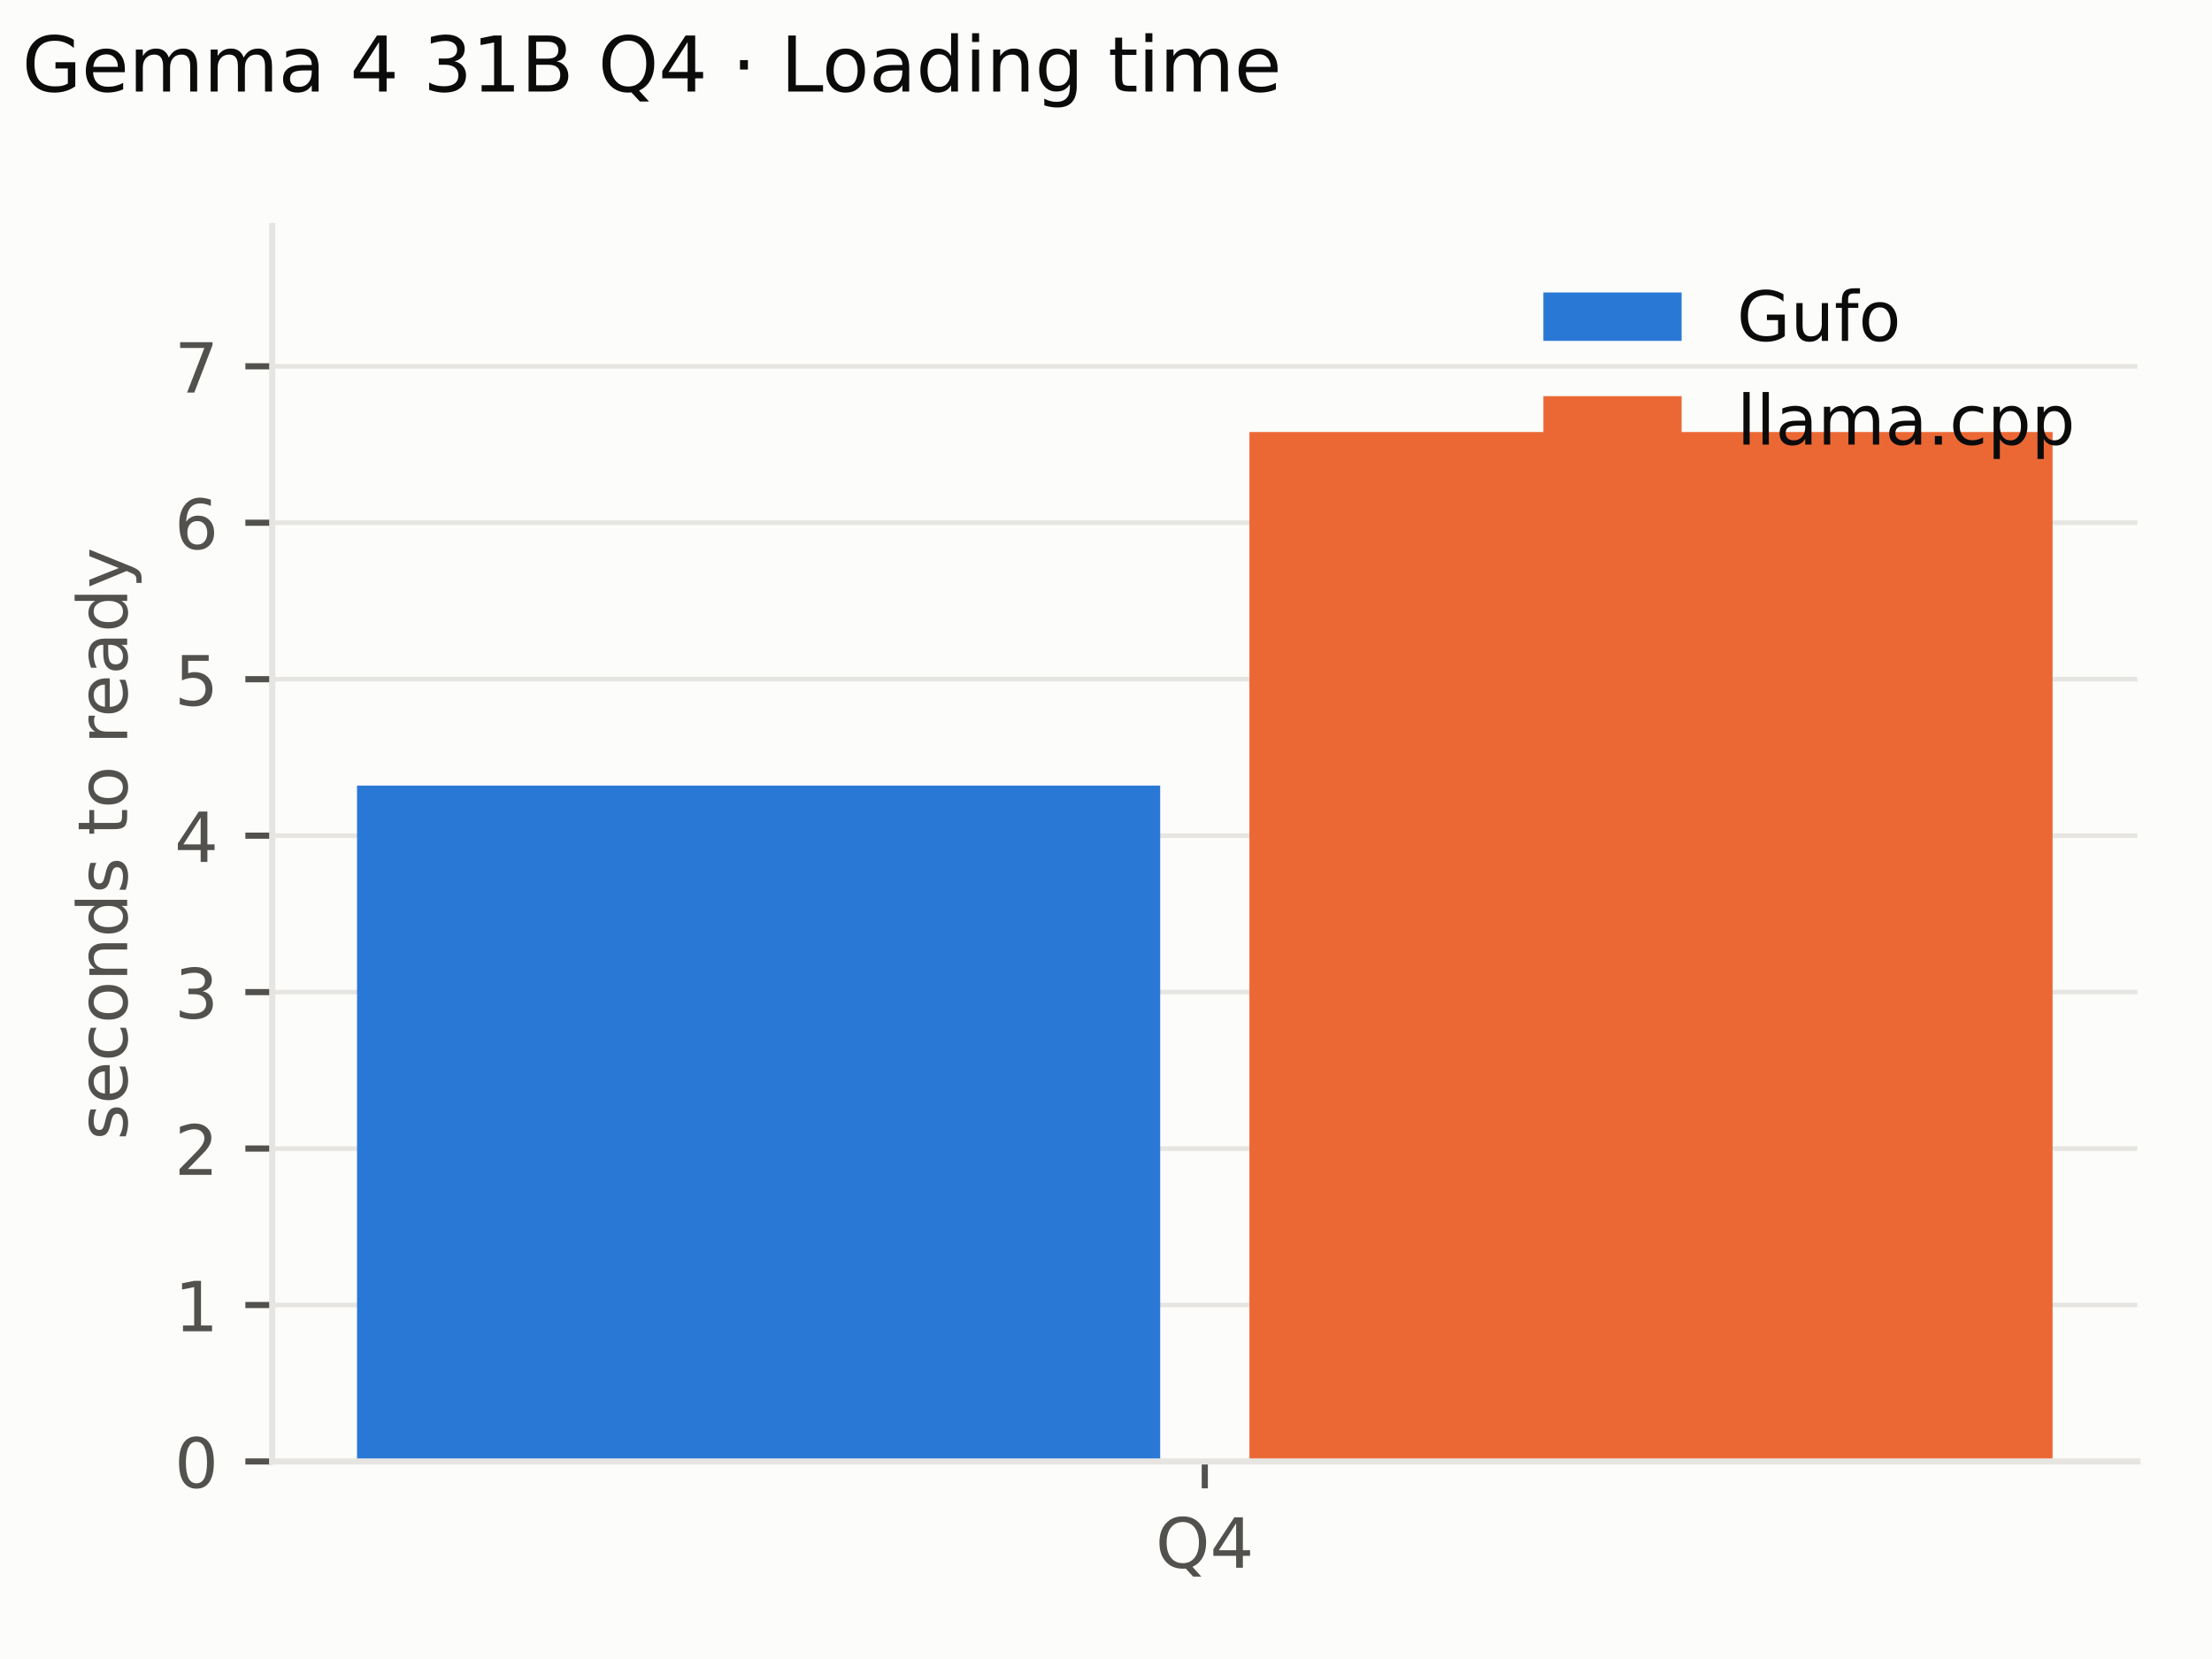
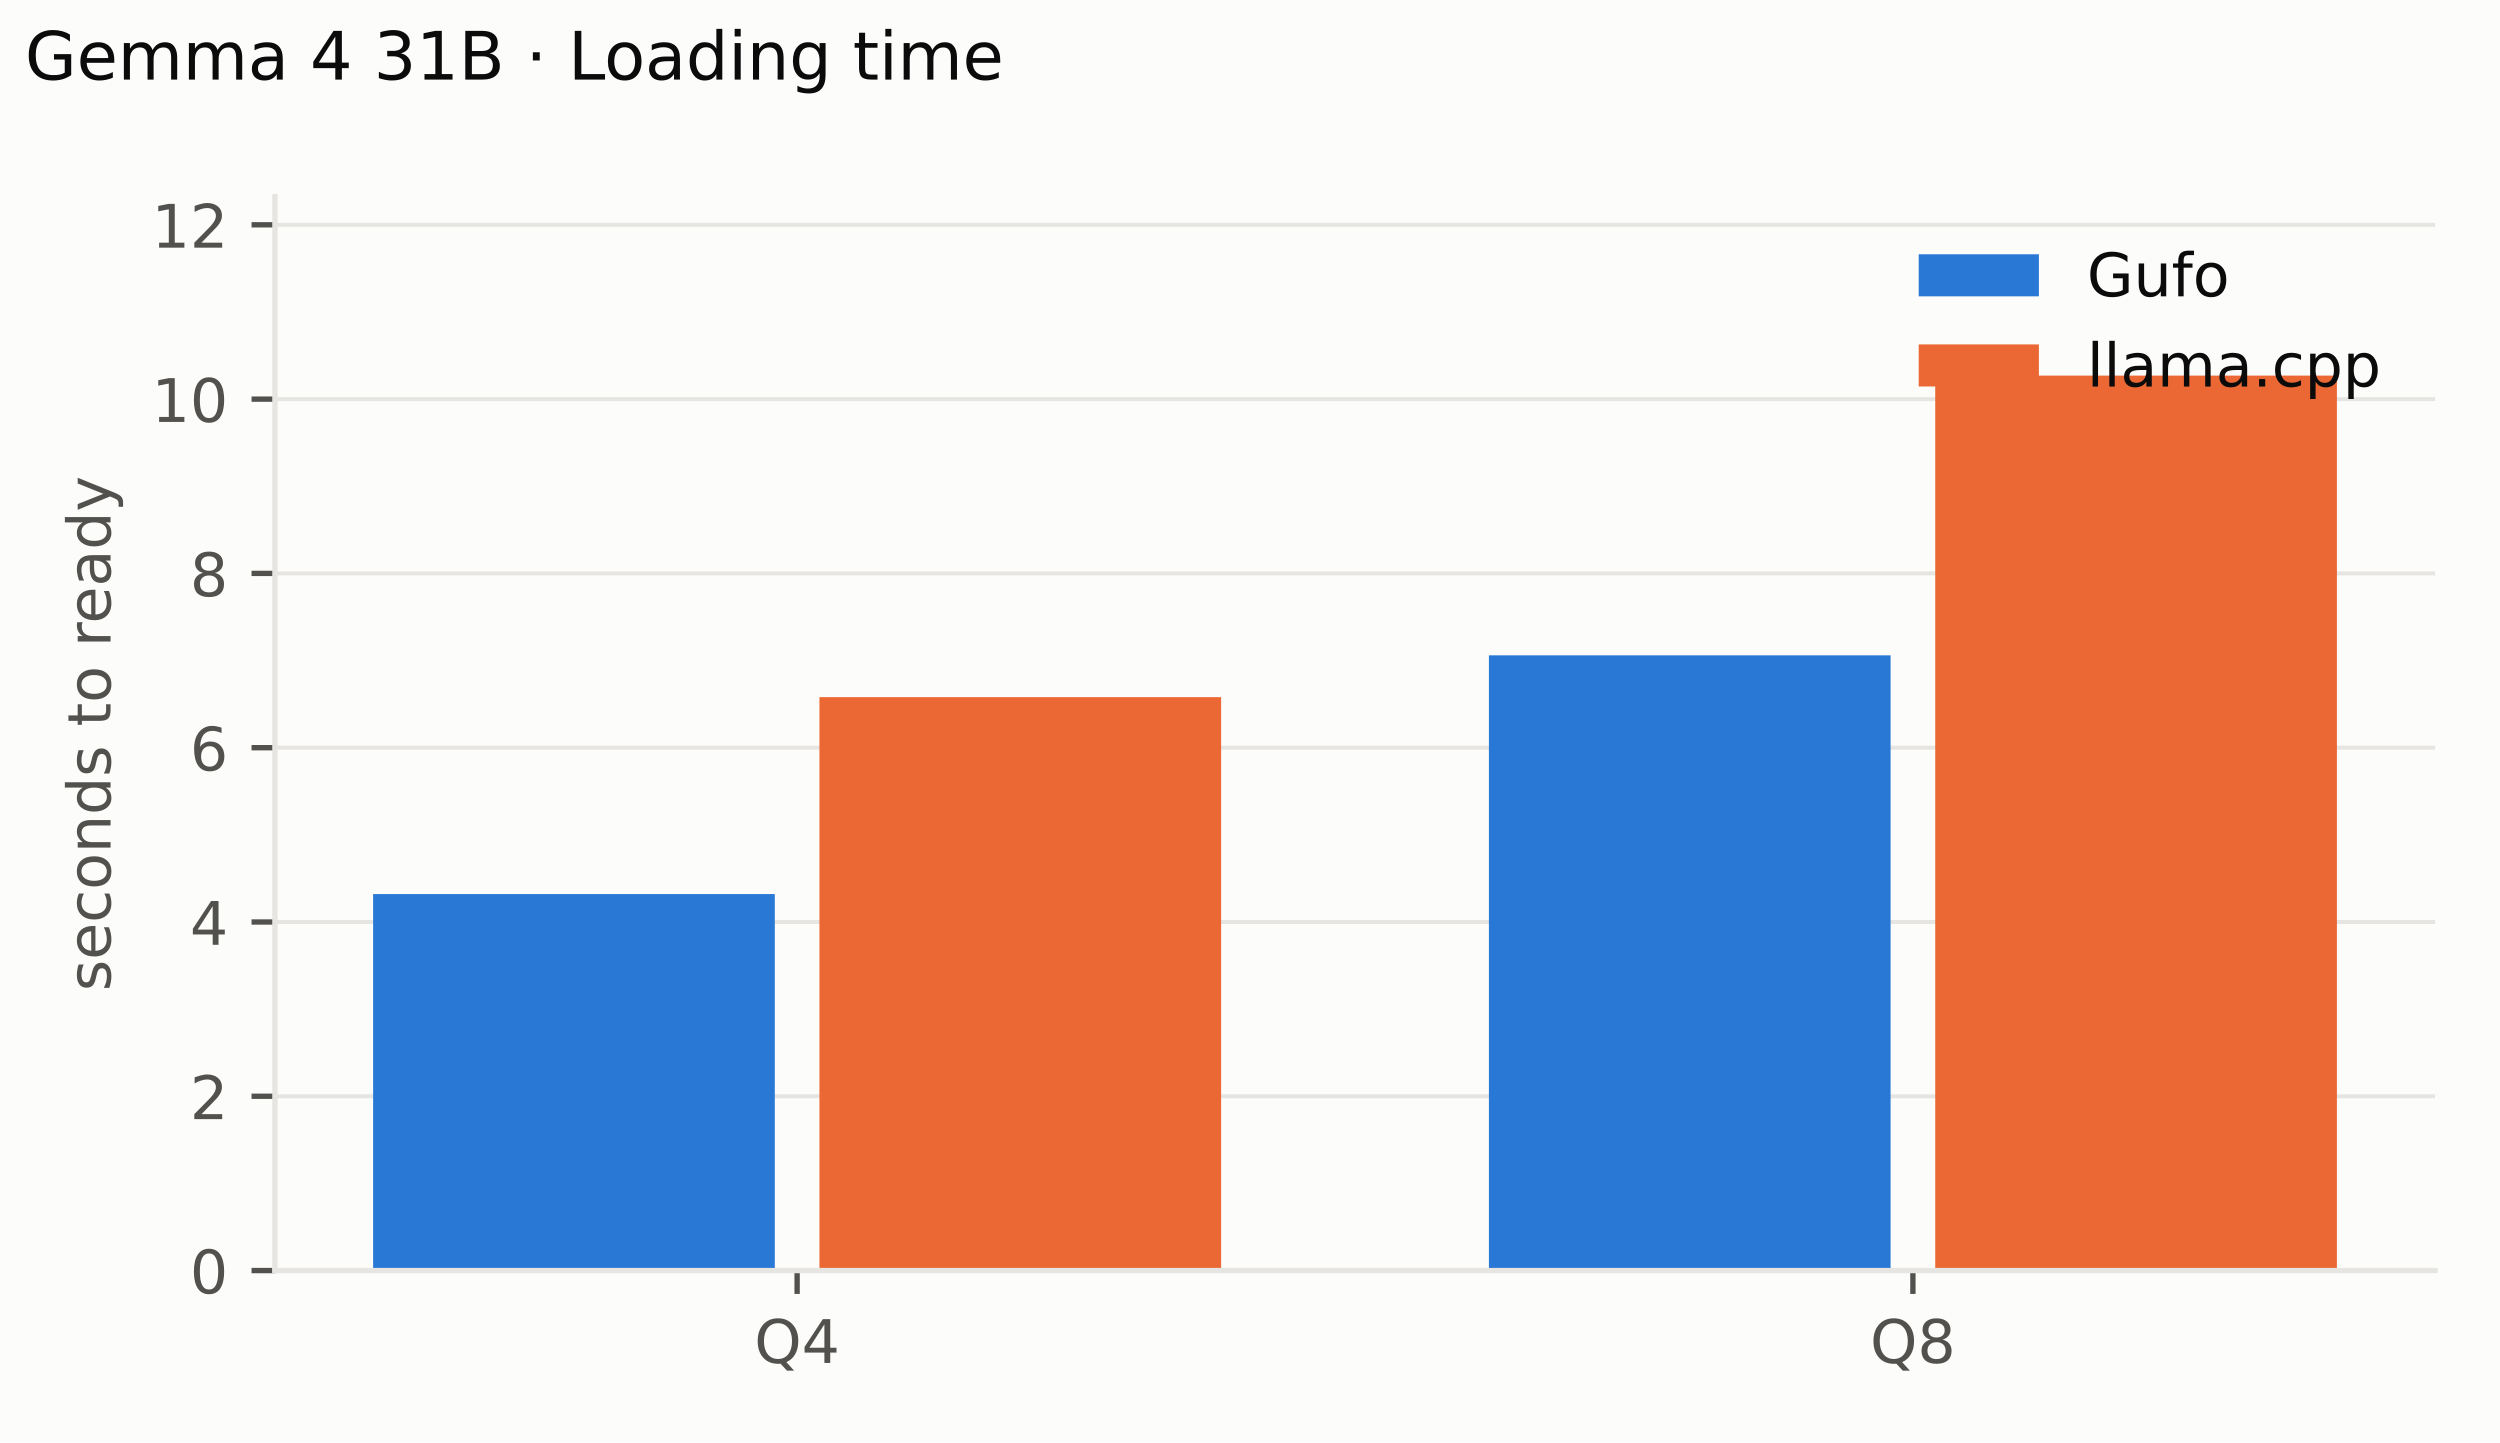
- <svg xmlns="http://www.w3.org/2000/svg" xmlns:xlink="http://www.w3.org/1999/xlink" width="288pt" height="216pt" viewBox="0 0 288 216" version="1.1">
+ <svg xmlns="http://www.w3.org/2000/svg" xmlns:xlink="http://www.w3.org/1999/xlink" width="374.4pt" height="216pt" viewBox="0 0 374.4 216" version="1.1">
  <defs>
    <style type="text/css">*{stroke-linejoin: round; stroke-linecap: butt}</style>
  </defs>
  <g id="figure_1">
    <g id="patch_1">
-       <path d="M 0 216 L 288 216 L 288 0 L 0 0 z " style="fill: #fcfcfb" />
+       <path d="M 0 216 L 374.4 216 L 374.4 0 L 0 0 z " style="fill: #fcfcfb" />
    </g>
    <g id="axes_1">
      <g id="patch_2">
-         <path d="M 35.447 190.28 L 278.28 190.28 L 278.28 29.441 L 35.447 29.441 z " style="fill: #fcfcfb" />
+         <path d="M 41.173 190.28 L 364.68 190.28 L 364.68 29.441 L 41.173 29.441 z " style="fill: #fcfcfb" />
      </g>
      <g id="matplotlib.axis_1">
        <g id="xtick_1">
          <g id="line2d_1">
            <defs>
              <path id="m1ebf051f68" d="M 0 0 L 0 3.5 " style="stroke: #52514e; stroke-width: 0.8" />
            </defs>
            <g>
-               <use xlink:href="#m1ebf051f68" x="156.863" y="190.28" style="fill: #52514e; stroke: #52514e; stroke-width: 0.8" />
+               <use xlink:href="#m1ebf051f68" x="119.376" y="190.28" style="fill: #52514e; stroke: #52514e; stroke-width: 0.8" />
            </g>
          </g>
          <g id="text_1">
-             <text style="font-size: 9px; font-family: 'DejaVu Sans', 'Bitstream Vera Sans', 'Computer Modern Sans Serif', 'Lucida Grande', 'Verdana', 'Geneva', 'Lucid', 'Arial', 'Helvetica', 'Avant Garde', sans-serif; text-anchor: middle; fill: #52514e" x="156.863" y="204.118" transform="rotate(-0 156.8635 204.1179)">Q4</text>
+             <text style="font-size: 9px; font-family: 'DejaVu Sans', 'Bitstream Vera Sans', 'Computer Modern Sans Serif', 'Lucida Grande', 'Verdana', 'Geneva', 'Lucid', 'Arial', 'Helvetica', 'Avant Garde', sans-serif; text-anchor: middle; fill: #52514e" x="119.376" y="204.118" transform="rotate(-0 119.3763 204.1179)">Q4</text>
+           </g>
+         </g>
+         <g id="xtick_2">
+           <g id="line2d_2">
+             <g>
+               <use xlink:href="#m1ebf051f68" x="286.477" y="190.28" style="fill: #52514e; stroke: #52514e; stroke-width: 0.8" />
+             </g>
+           </g>
+           <g id="text_2">
+             <text style="font-size: 9px; font-family: 'DejaVu Sans', 'Bitstream Vera Sans', 'Computer Modern Sans Serif', 'Lucida Grande', 'Verdana', 'Geneva', 'Lucid', 'Arial', 'Helvetica', 'Avant Garde', sans-serif; text-anchor: middle; fill: #52514e" x="286.477" y="204.118" transform="rotate(-0 286.4769 204.1179)">Q8</text>
          </g>
        </g>
      </g>
      <g id="matplotlib.axis_2">
        <g id="ytick_1">
-           <g id="line2d_2">
-             <path d="M 35.447 190.28 L 278.28 190.28 " clip-path="url(#p9126147504)" style="fill: none; stroke: #e6e5e1; stroke-width: 0.6; stroke-linecap: square" />
+           <g id="line2d_3">
+             <path d="M 41.173 190.28 L 364.68 190.28 " clip-path="url(#p46264ff59e)" style="fill: none; stroke: #e6e5e1; stroke-width: 0.6; stroke-linecap: square" />
          </g>
-           <g id="line2d_3">
+           <g id="line2d_4">
            <defs>
              <path id="m680e5b1e24" d="M 0 0 L -3.5 0 " style="stroke: #52514e; stroke-width: 0.8" />
            </defs>
            <g>
-               <use xlink:href="#m680e5b1e24" x="35.447" y="190.28" style="fill: #52514e; stroke: #52514e; stroke-width: 0.8" />
+               <use xlink:href="#m680e5b1e24" x="41.173" y="190.28" style="fill: #52514e; stroke: #52514e; stroke-width: 0.8" />
            </g>
          </g>
-           <g id="text_2">
-             <text style="font-size: 9px; font-family: 'DejaVu Sans', 'Bitstream Vera Sans', 'Computer Modern Sans Serif', 'Lucida Grande', 'Verdana', 'Geneva', 'Lucid', 'Arial', 'Helvetica', 'Avant Garde', sans-serif; text-anchor: end; fill: #52514e" x="28.447" y="193.699" transform="rotate(-0 28.44695 193.6989)">0</text>
+           <g id="text_3">
+             <text style="font-size: 9px; font-family: 'DejaVu Sans', 'Bitstream Vera Sans', 'Computer Modern Sans Serif', 'Lucida Grande', 'Verdana', 'Geneva', 'Lucid', 'Arial', 'Helvetica', 'Avant Garde', sans-serif; text-anchor: end; fill: #52514e" x="34.173" y="193.699" transform="rotate(-0 34.1732 193.6989)">0</text>
          </g>
        </g>
        <g id="ytick_2">
-           <g id="line2d_4">
-             <path d="M 35.447 169.91 L 278.28 169.91 " clip-path="url(#p9126147504)" style="fill: none; stroke: #e6e5e1; stroke-width: 0.6; stroke-linecap: square" />
+           <g id="line2d_5">
+             <path d="M 41.173 164.178 L 364.68 164.178 " clip-path="url(#p46264ff59e)" style="fill: none; stroke: #e6e5e1; stroke-width: 0.6; stroke-linecap: square" />
          </g>
-           <g id="line2d_5">
+           <g id="line2d_6">
            <g>
-               <use xlink:href="#m680e5b1e24" x="35.447" y="169.91" style="fill: #52514e; stroke: #52514e; stroke-width: 0.8" />
+               <use xlink:href="#m680e5b1e24" x="41.173" y="164.178" style="fill: #52514e; stroke: #52514e; stroke-width: 0.8" />
            </g>
          </g>
-           <g id="text_3">
-             <text style="font-size: 9px; font-family: 'DejaVu Sans', 'Bitstream Vera Sans', 'Computer Modern Sans Serif', 'Lucida Grande', 'Verdana', 'Geneva', 'Lucid', 'Arial', 'Helvetica', 'Avant Garde', sans-serif; text-anchor: end; fill: #52514e" x="28.447" y="173.329" transform="rotate(-0 28.44695 173.3292)">1</text>
+           <g id="text_4">
+             <text style="font-size: 9px; font-family: 'DejaVu Sans', 'Bitstream Vera Sans', 'Computer Modern Sans Serif', 'Lucida Grande', 'Verdana', 'Geneva', 'Lucid', 'Arial', 'Helvetica', 'Avant Garde', sans-serif; text-anchor: end; fill: #52514e" x="34.173" y="167.597" transform="rotate(-0 34.1732 167.5972)">2</text>
          </g>
        </g>
        <g id="ytick_3">
-           <g id="line2d_6">
-             <path d="M 35.447 149.541 L 278.28 149.541 " clip-path="url(#p9126147504)" style="fill: none; stroke: #e6e5e1; stroke-width: 0.6; stroke-linecap: square" />
+           <g id="line2d_7">
+             <path d="M 41.173 138.076 L 364.68 138.076 " clip-path="url(#p46264ff59e)" style="fill: none; stroke: #e6e5e1; stroke-width: 0.6; stroke-linecap: square" />
          </g>
-           <g id="line2d_7">
+           <g id="line2d_8">
            <g>
-               <use xlink:href="#m680e5b1e24" x="35.447" y="149.541" style="fill: #52514e; stroke: #52514e; stroke-width: 0.8" />
+               <use xlink:href="#m680e5b1e24" x="41.173" y="138.076" style="fill: #52514e; stroke: #52514e; stroke-width: 0.8" />
            </g>
          </g>
-           <g id="text_4">
-             <text style="font-size: 9px; font-family: 'DejaVu Sans', 'Bitstream Vera Sans', 'Computer Modern Sans Serif', 'Lucida Grande', 'Verdana', 'Geneva', 'Lucid', 'Arial', 'Helvetica', 'Avant Garde', sans-serif; text-anchor: end; fill: #52514e" x="28.447" y="152.96" transform="rotate(-0 28.44695 152.9595)">2</text>
+           <g id="text_5">
+             <text style="font-size: 9px; font-family: 'DejaVu Sans', 'Bitstream Vera Sans', 'Computer Modern Sans Serif', 'Lucida Grande', 'Verdana', 'Geneva', 'Lucid', 'Arial', 'Helvetica', 'Avant Garde', sans-serif; text-anchor: end; fill: #52514e" x="34.173" y="141.495" transform="rotate(-0 34.1732 141.4954)">4</text>
          </g>
        </g>
        <g id="ytick_4">
-           <g id="line2d_8">
-             <path d="M 35.447 129.171 L 278.28 129.171 " clip-path="url(#p9126147504)" style="fill: none; stroke: #e6e5e1; stroke-width: 0.6; stroke-linecap: square" />
+           <g id="line2d_9">
+             <path d="M 41.173 111.975 L 364.68 111.975 " clip-path="url(#p46264ff59e)" style="fill: none; stroke: #e6e5e1; stroke-width: 0.6; stroke-linecap: square" />
          </g>
-           <g id="line2d_9">
+           <g id="line2d_10">
            <g>
-               <use xlink:href="#m680e5b1e24" x="35.447" y="129.171" style="fill: #52514e; stroke: #52514e; stroke-width: 0.8" />
+               <use xlink:href="#m680e5b1e24" x="41.173" y="111.975" style="fill: #52514e; stroke: #52514e; stroke-width: 0.8" />
            </g>
          </g>
-           <g id="text_5">
-             <text style="font-size: 9px; font-family: 'DejaVu Sans', 'Bitstream Vera Sans', 'Computer Modern Sans Serif', 'Lucida Grande', 'Verdana', 'Geneva', 'Lucid', 'Arial', 'Helvetica', 'Avant Garde', sans-serif; text-anchor: end; fill: #52514e" x="28.447" y="132.59" transform="rotate(-0 28.44695 132.5898)">3</text>
+           <g id="text_6">
+             <text style="font-size: 9px; font-family: 'DejaVu Sans', 'Bitstream Vera Sans', 'Computer Modern Sans Serif', 'Lucida Grande', 'Verdana', 'Geneva', 'Lucid', 'Arial', 'Helvetica', 'Avant Garde', sans-serif; text-anchor: end; fill: #52514e" x="34.173" y="115.394" transform="rotate(-0 34.1732 115.3936)">6</text>
          </g>
        </g>
        <g id="ytick_5">
-           <g id="line2d_10">
-             <path d="M 35.447 108.801 L 278.28 108.801 " clip-path="url(#p9126147504)" style="fill: none; stroke: #e6e5e1; stroke-width: 0.6; stroke-linecap: square" />
+           <g id="line2d_11">
+             <path d="M 41.173 85.873 L 364.68 85.873 " clip-path="url(#p46264ff59e)" style="fill: none; stroke: #e6e5e1; stroke-width: 0.6; stroke-linecap: square" />
          </g>
-           <g id="line2d_11">
+           <g id="line2d_12">
            <g>
-               <use xlink:href="#m680e5b1e24" x="35.447" y="108.801" style="fill: #52514e; stroke: #52514e; stroke-width: 0.8" />
+               <use xlink:href="#m680e5b1e24" x="41.173" y="85.873" style="fill: #52514e; stroke: #52514e; stroke-width: 0.8" />
            </g>
          </g>
-           <g id="text_6">
-             <text style="font-size: 9px; font-family: 'DejaVu Sans', 'Bitstream Vera Sans', 'Computer Modern Sans Serif', 'Lucida Grande', 'Verdana', 'Geneva', 'Lucid', 'Arial', 'Helvetica', 'Avant Garde', sans-serif; text-anchor: end; fill: #52514e" x="28.447" y="112.22" transform="rotate(-0 28.44695 112.2201)">4</text>
+           <g id="text_7">
+             <text style="font-size: 9px; font-family: 'DejaVu Sans', 'Bitstream Vera Sans', 'Computer Modern Sans Serif', 'Lucida Grande', 'Verdana', 'Geneva', 'Lucid', 'Arial', 'Helvetica', 'Avant Garde', sans-serif; text-anchor: end; fill: #52514e" x="34.173" y="89.292" transform="rotate(-0 34.1732 89.29179)">8</text>
          </g>
        </g>
        <g id="ytick_6">
-           <g id="line2d_12">
-             <path d="M 35.447 88.431 L 278.28 88.431 " clip-path="url(#p9126147504)" style="fill: none; stroke: #e6e5e1; stroke-width: 0.6; stroke-linecap: square" />
+           <g id="line2d_13">
+             <path d="M 41.173 59.771 L 364.68 59.771 " clip-path="url(#p46264ff59e)" style="fill: none; stroke: #e6e5e1; stroke-width: 0.6; stroke-linecap: square" />
          </g>
-           <g id="line2d_13">
+           <g id="line2d_14">
            <g>
-               <use xlink:href="#m680e5b1e24" x="35.447" y="88.431" style="fill: #52514e; stroke: #52514e; stroke-width: 0.8" />
+               <use xlink:href="#m680e5b1e24" x="41.173" y="59.771" style="fill: #52514e; stroke: #52514e; stroke-width: 0.8" />
            </g>
          </g>
-           <g id="text_7">
-             <text style="font-size: 9px; font-family: 'DejaVu Sans', 'Bitstream Vera Sans', 'Computer Modern Sans Serif', 'Lucida Grande', 'Verdana', 'Geneva', 'Lucid', 'Arial', 'Helvetica', 'Avant Garde', sans-serif; text-anchor: end; fill: #52514e" x="28.447" y="91.85" transform="rotate(-0 28.44695 91.8504)">5</text>
+           <g id="text_8">
+             <text style="font-size: 9px; font-family: 'DejaVu Sans', 'Bitstream Vera Sans', 'Computer Modern Sans Serif', 'Lucida Grande', 'Verdana', 'Geneva', 'Lucid', 'Arial', 'Helvetica', 'Avant Garde', sans-serif; text-anchor: end; fill: #52514e" x="34.173" y="63.19" transform="rotate(-0 34.1732 63.19)">10</text>
          </g>
        </g>
        <g id="ytick_7">
-           <g id="line2d_14">
-             <path d="M 35.447 68.062 L 278.28 68.062 " clip-path="url(#p9126147504)" style="fill: none; stroke: #e6e5e1; stroke-width: 0.6; stroke-linecap: square" />
+           <g id="line2d_15">
+             <path d="M 41.173 33.669 L 364.68 33.669 " clip-path="url(#p46264ff59e)" style="fill: none; stroke: #e6e5e1; stroke-width: 0.6; stroke-linecap: square" />
          </g>
-           <g id="line2d_15">
+           <g id="line2d_16">
            <g>
-               <use xlink:href="#m680e5b1e24" x="35.447" y="68.062" style="fill: #52514e; stroke: #52514e; stroke-width: 0.8" />
-             </g>
-           </g>
-           <g id="text_8">
-             <text style="font-size: 9px; font-family: 'DejaVu Sans', 'Bitstream Vera Sans', 'Computer Modern Sans Serif', 'Lucida Grande', 'Verdana', 'Geneva', 'Lucid', 'Arial', 'Helvetica', 'Avant Garde', sans-serif; text-anchor: end; fill: #52514e" x="28.447" y="71.481" transform="rotate(-0 28.44695 71.48069)">6</text>
-           </g>
-         </g>
-         <g id="ytick_8">
-           <g id="line2d_16">
-             <path d="M 35.447 47.692 L 278.28 47.692 " clip-path="url(#p9126147504)" style="fill: none; stroke: #e6e5e1; stroke-width: 0.6; stroke-linecap: square" />
-           </g>
-           <g id="line2d_17">
-             <g>
-               <use xlink:href="#m680e5b1e24" x="35.447" y="47.692" style="fill: #52514e; stroke: #52514e; stroke-width: 0.8" />
+               <use xlink:href="#m680e5b1e24" x="41.173" y="33.669" style="fill: #52514e; stroke: #52514e; stroke-width: 0.8" />
            </g>
          </g>
          <g id="text_9">
-             <text style="font-size: 9px; font-family: 'DejaVu Sans', 'Bitstream Vera Sans', 'Computer Modern Sans Serif', 'Lucida Grande', 'Verdana', 'Geneva', 'Lucid', 'Arial', 'Helvetica', 'Avant Garde', sans-serif; text-anchor: end; fill: #52514e" x="28.447" y="51.111" transform="rotate(-0 28.44695 51.11098)">7</text>
+             <text style="font-size: 9px; font-family: 'DejaVu Sans', 'Bitstream Vera Sans', 'Computer Modern Sans Serif', 'Lucida Grande', 'Verdana', 'Geneva', 'Lucid', 'Arial', 'Helvetica', 'Avant Garde', sans-serif; text-anchor: end; fill: #52514e" x="34.173" y="37.088" transform="rotate(-0 34.1732 37.08822)">12</text>
          </g>
        </g>
        <g id="text_10">
          <text style="font-size: 9px; font-family: 'DejaVu Sans', 'Bitstream Vera Sans', 'Computer Modern Sans Serif', 'Lucida Grande', 'Verdana', 'Geneva', 'Lucid', 'Arial', 'Helvetica', 'Avant Garde', sans-serif; text-anchor: middle; fill: #52514e" x="16.559" y="109.86" transform="rotate(-90 16.55859 109.8604)">seconds to ready</text>
        </g>
      </g>
      <g id="patch_3">
-         <path d="M 46.485 190.28 L 151.054 190.28 L 151.054 102.283 L 46.485 102.283 z " clip-path="url(#p9126147504)" style="fill: #2a78d6" />
+         <path d="M 55.878 190.28 L 116.034 190.28 L 116.034 133.9 L 55.878 133.9 z " clip-path="url(#p46264ff59e)" style="fill: #2a78d6" />
      </g>
      <g id="patch_4">
-         <path d="M 162.673 190.28 L 267.242 190.28 L 267.242 56.247 L 162.673 56.247 z " clip-path="url(#p9126147504)" style="fill: #eb6834" />
+         <path d="M 222.979 190.28 L 283.135 190.28 L 283.135 98.141 L 222.979 98.141 z " clip-path="url(#p46264ff59e)" style="fill: #2a78d6" />
      </g>
      <g id="patch_5">
-         <path d="M 35.447 190.28 L 35.447 29.441 " style="fill: none; stroke: #e6e5e1; stroke-width: 0.8; stroke-linejoin: miter; stroke-linecap: square" />
+         <path d="M 122.718 190.28 L 182.875 190.28 L 182.875 104.405 L 122.718 104.405 z " clip-path="url(#p46264ff59e)" style="fill: #eb6834" />
      </g>
      <g id="patch_6">
-         <path d="M 35.447 190.28 L 278.28 190.28 " style="fill: none; stroke: #e6e5e1; stroke-width: 0.8; stroke-linejoin: miter; stroke-linecap: square" />
+         <path d="M 289.819 190.28 L 349.975 190.28 L 349.975 56.247 L 289.819 56.247 z " clip-path="url(#p46264ff59e)" style="fill: #eb6834" />
+       </g>
+       <g id="patch_7">
+         <path d="M 41.173 190.28 L 41.173 29.441 " style="fill: none; stroke: #e6e5e1; stroke-width: 0.8; stroke-linejoin: miter; stroke-linecap: square" />
+       </g>
+       <g id="patch_8">
+         <path d="M 41.173 190.28 L 364.68 190.28 " style="fill: none; stroke: #e6e5e1; stroke-width: 0.8; stroke-linejoin: miter; stroke-linecap: square" />
      </g>
      <g id="legend_1">
-         <g id="patch_7">
-           <path d="M 200.946 44.379 L 218.946 44.379 L 218.946 38.079 L 200.946 38.079 z " style="fill: #2a78d6" />
+         <g id="patch_9">
+           <path d="M 287.346 44.379 L 305.346 44.379 L 305.346 38.079 L 287.346 38.079 z " style="fill: #2a78d6" />
        </g>
        <g id="text_11">
-           <text style="font-size: 9px; font-family: 'DejaVu Sans', 'Bitstream Vera Sans', 'Computer Modern Sans Serif', 'Lucida Grande', 'Verdana', 'Geneva', 'Lucid', 'Arial', 'Helvetica', 'Avant Garde', sans-serif; text-anchor: start; fill: #0b0b0b" x="226.146" y="44.379" transform="rotate(-0 226.1461 44.37938)">Gufo</text>
+           <text style="font-size: 9px; font-family: 'DejaVu Sans', 'Bitstream Vera Sans', 'Computer Modern Sans Serif', 'Lucida Grande', 'Verdana', 'Geneva', 'Lucid', 'Arial', 'Helvetica', 'Avant Garde', sans-serif; text-anchor: start; fill: #0b0b0b" x="312.546" y="44.379" transform="rotate(-0 312.5461 44.37938)">Gufo</text>
        </g>
-         <g id="patch_8">
-           <path d="M 200.946 57.88 L 218.946 57.88 L 218.946 51.58 L 200.946 51.58 z " style="fill: #eb6834" />
+         <g id="patch_10">
+           <path d="M 287.346 57.88 L 305.346 57.88 L 305.346 51.58 L 287.346 51.58 z " style="fill: #eb6834" />
        </g>
        <g id="text_12">
-           <text style="font-size: 9px; font-family: 'DejaVu Sans', 'Bitstream Vera Sans', 'Computer Modern Sans Serif', 'Lucida Grande', 'Verdana', 'Geneva', 'Lucid', 'Arial', 'Helvetica', 'Avant Garde', sans-serif; text-anchor: start; fill: #0b0b0b" x="226.146" y="57.88" transform="rotate(-0 226.1461 57.88008)">llama.cpp</text>
+           <text style="font-size: 9px; font-family: 'DejaVu Sans', 'Bitstream Vera Sans', 'Computer Modern Sans Serif', 'Lucida Grande', 'Verdana', 'Geneva', 'Lucid', 'Arial', 'Helvetica', 'Avant Garde', sans-serif; text-anchor: start; fill: #0b0b0b" x="312.546" y="57.88" transform="rotate(-0 312.5461 57.88008)">llama.cpp</text>
        </g>
      </g>
    </g>
    <g id="text_13">
-       <text style="font-size: 10px; font-family: 'DejaVu Sans', 'Bitstream Vera Sans', 'Computer Modern Sans Serif', 'Lucida Grande', 'Verdana', 'Geneva', 'Lucid', 'Arial', 'Helvetica', 'Avant Garde', sans-serif; text-anchor: start; fill: #0b0b0b" x="2.88" y="11.918" transform="rotate(-0 2.88 11.91844)">Gemma 4 31B Q4 · Loading time</text>
+       <text style="font-size: 10px; font-family: 'DejaVu Sans', 'Bitstream Vera Sans', 'Computer Modern Sans Serif', 'Lucida Grande', 'Verdana', 'Geneva', 'Lucid', 'Arial', 'Helvetica', 'Avant Garde', sans-serif; text-anchor: start; fill: #0b0b0b" x="3.744" y="11.918" transform="rotate(-0 3.744 11.91844)">Gemma 4 31B · Loading time</text>
    </g>
  </g>
  <defs>
-     <clipPath id="p9126147504">
-       <rect x="35.447" y="29.441" width="242.833" height="160.839" />
+     <clipPath id="p46264ff59e">
+       <rect x="41.173" y="29.441" width="323.507" height="160.839" />
    </clipPath>
  </defs>
</svg>
